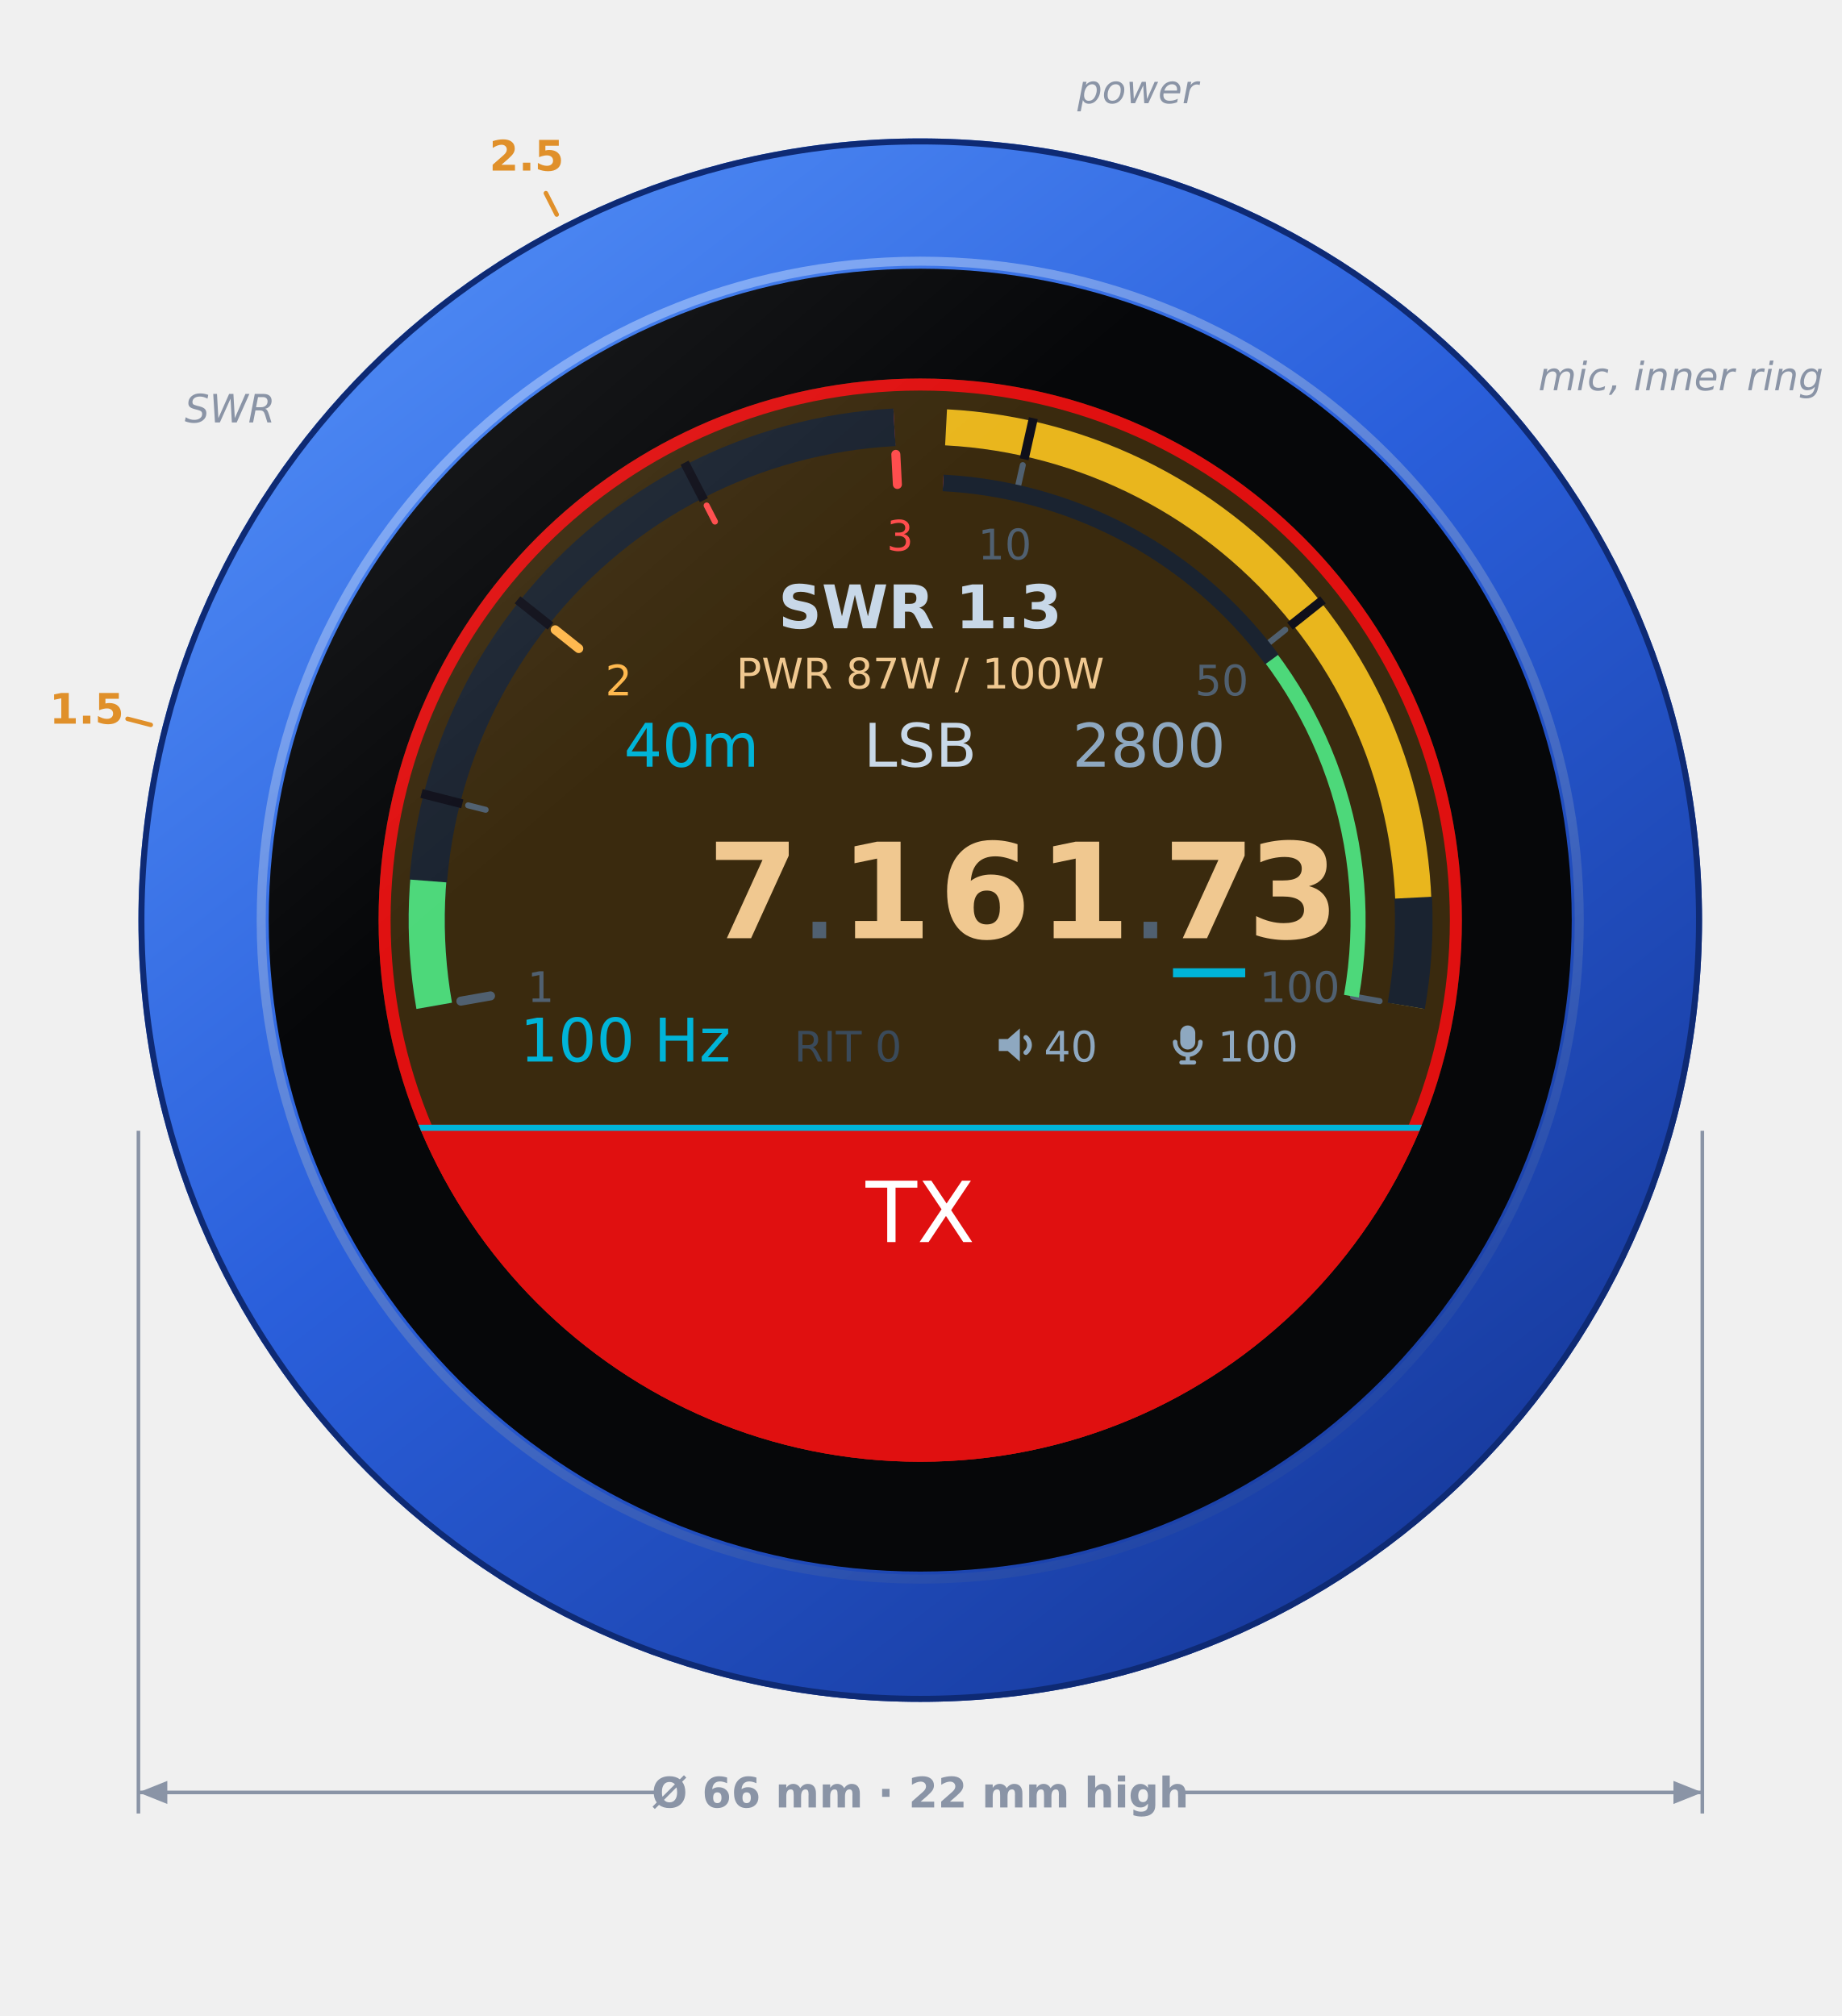
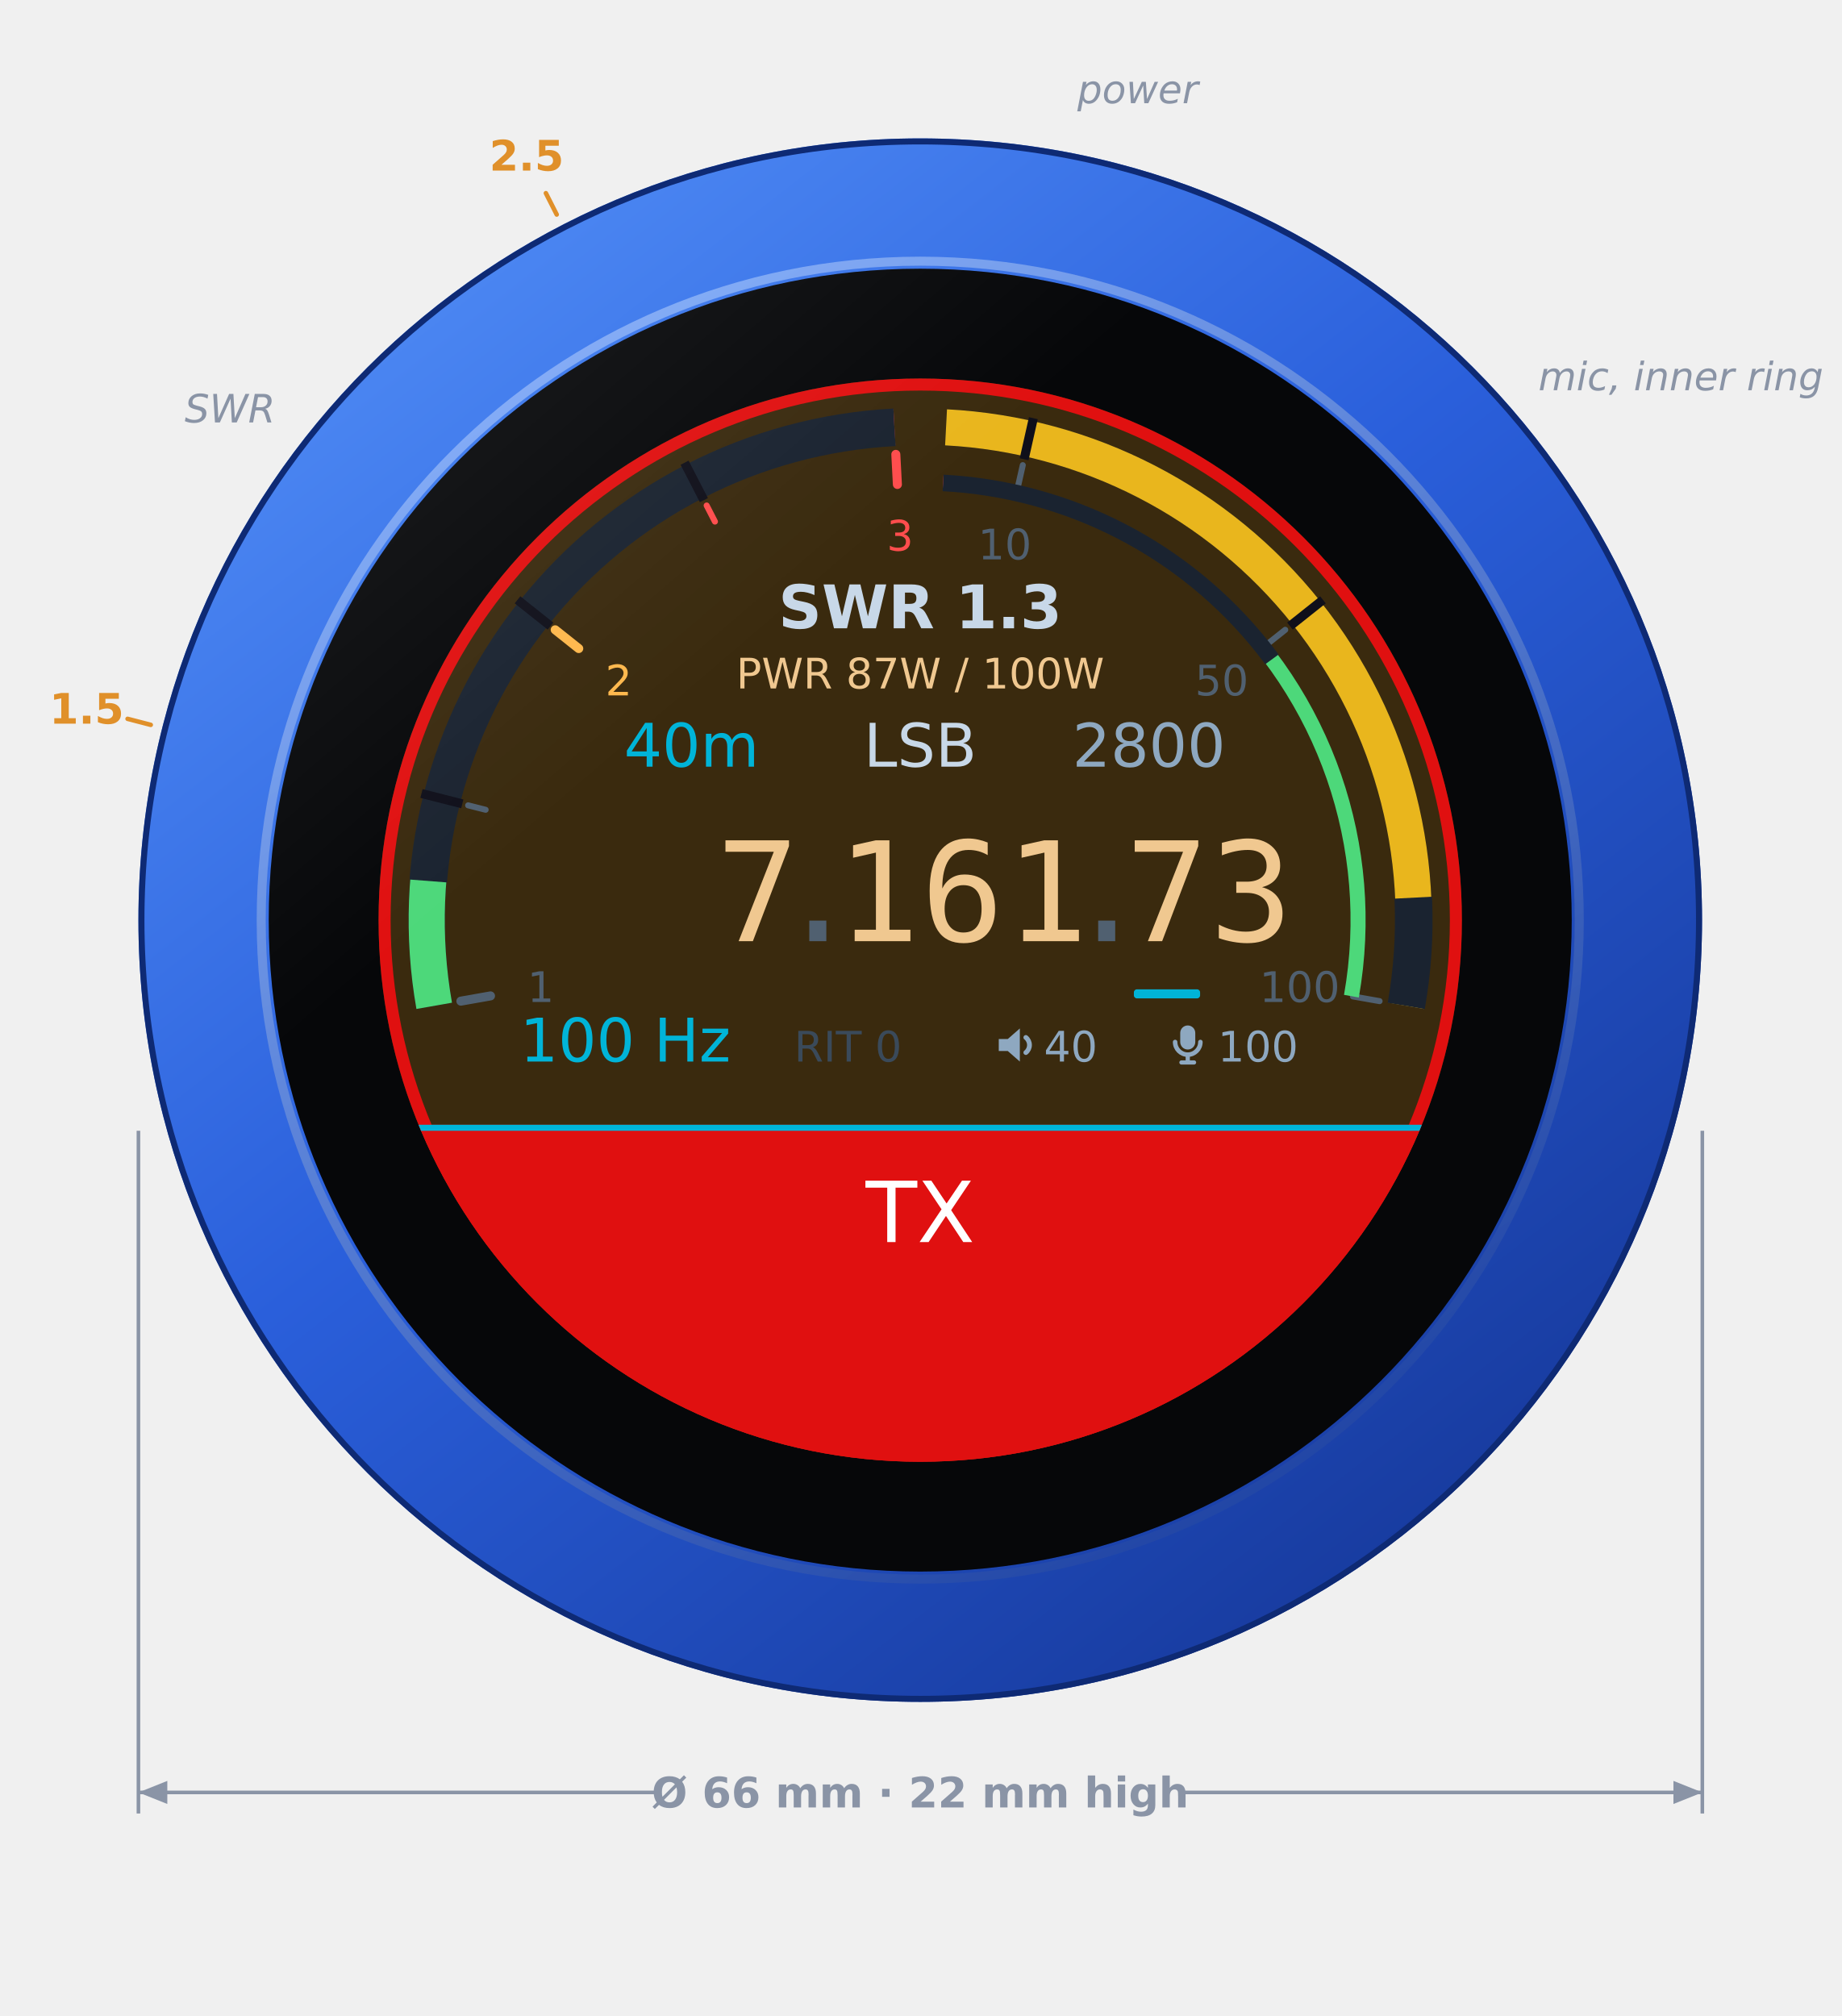
<svg xmlns="http://www.w3.org/2000/svg" viewBox="0 0 612 670" width="612" height="670" role="img" aria-label="VFO-Knob transmitting">
  <defs>
    <clipPath id="glass">
      <circle cx="180" cy="180" r="180" />
    </clipPath>
    <linearGradient id="alu" x1="0.15" y1="0.05" x2="0.85" y2="0.95">
      <stop offset="0" stop-color="#4F8BF5" />
      <stop offset="0.45" stop-color="#2A5FDB" />
      <stop offset="1" stop-color="#16389A" />
    </linearGradient>
    <linearGradient id="chamfer" x1="0.2" y1="0" x2="0.8" y2="1">
      <stop offset="0" stop-color="#9CC0FF" />
      <stop offset="1" stop-color="#1B3F9E" />
    </linearGradient>
    <linearGradient id="gloss" x1="0" y1="0" x2="0.6" y2="0.7">
      <stop offset="0" stop-color="#FFFFFF" stop-opacity="0.10" />
      <stop offset="0.5" stop-color="#FFFFFF" stop-opacity="0" />
    </linearGradient>
    <marker id="arrow" viewBox="0 0 10 10" refX="10" refY="5" markerWidth="8" markerHeight="8" orient="auto-start-reverse">
      <path d="M0,1 L10,5 L0,9 z" fill="#8A94A6" />
    </marker>
  </defs>
  <circle cx="305.8" cy="305.8" r="259.8" fill="url(#alu)" />
  <circle cx="305.8" cy="305.8" r="258.8" fill="none" stroke="#0E2A74" stroke-width="2" />
  <circle cx="305.8" cy="305.8" r="219.0" fill="none" stroke="url(#chamfer)" stroke-width="3" opacity="0.8" />
  <circle cx="305.8" cy="305.8" r="216.5" fill="#060709" />
  <g transform="translate(125.8,125.8)">
    <g clip-path="url(#glass)">
      <circle cx="180" cy="180" r="180" fill="#3A2A0E" />
      <circle cx="180" cy="180" r="178" fill="none" stroke="#E01010" stroke-width="4" />
      <path d="M18.49,208.48 A164.00,164.00 0 0 1 171.42,16.22" fill="none" stroke="#1A2330" stroke-width="12" />
      <path d="M18.49,208.48 A164.00,164.00 0 0 1 51.65,77.91" fill="none" stroke="#4DD87A" stroke-width="12" />
      <path d="M51.65,77.91 A164.00,164.00 0 0 1 104.91,34.20" fill="none" stroke="#FFB84D" stroke-width="12" />
      <path d="M104.91,34.20 A164.00,164.00 0 0 1 171.42,16.22" fill="none" stroke="#FF4D4D" stroke-width="12" />
      <path d="M171.42,16.22 A164.00,164.00 0 0 0 18.49,208.48" fill="none" stroke="#1A2330" stroke-width="12.5" stroke-dasharray="236.00 287.65">
        <animate attributeName="stroke-dasharray" dur="5s" repeatCount="indefinite" values="236.00 287.65 ; 249.88 287.65 ; 222.12 287.65 ; 236.00 287.65 ; 249.88 287.65 ; 208.24 287.65 ; 236.00 287.65 ; 236.00 287.65" />
      </path>
      <line x1="27.83" y1="141.35" x2="14.26" y2="137.91" stroke="#0F0F1A" stroke-width="3" />
      <line x1="57.13" y1="82.27" x2="46.17" y2="73.55" stroke="#0F0F1A" stroke-width="3" />
      <line x1="108.11" y1="40.42" x2="101.70" y2="27.98" stroke="#0F0F1A" stroke-width="3" />
      <line x1="37.20" y1="205.18" x2="27.35" y2="206.92" stroke="#506070" stroke-width="3" stroke-linecap="round" />
      <text x="53.9" y="207.2" font-size="14" fill="#506070" font-family="DejaVu Sans,Verdana,sans-serif" font-weight="400" text-anchor="middle">1</text>
      <line x1="35.58" y1="143.32" x2="29.77" y2="141.85" stroke="#506070" stroke-width="2" stroke-linecap="round" />
      <line x1="66.52" y1="89.74" x2="58.70" y2="83.51" stroke="#FFB84D" stroke-width="3" stroke-linecap="round" />
      <text x="79.8" y="105.3" font-size="14" fill="#FFB84D" font-family="DejaVu Sans,Verdana,sans-serif" font-weight="400" text-anchor="middle">2</text>
      <line x1="111.78" y1="47.54" x2="109.03" y2="42.20" stroke="#FF4D4D" stroke-width="2" stroke-linecap="round" />
      <line x1="172.41" y1="35.20" x2="171.89" y2="25.21" stroke="#FF4D4D" stroke-width="3" stroke-linecap="round" />
      <text x="173.3" y="57.2" font-size="14" fill="#FF4D4D" font-family="DejaVu Sans,Verdana,sans-serif" font-weight="400" text-anchor="middle">3</text>
      <path d="M188.58,16.22 A164.00,164.00 0 0 1 341.51,208.48" fill="none" stroke="#1A2330" stroke-width="12" />
      <path d="M188.58,16.22 A164.00,164.00 0 0 1 341.51,208.48" fill="none" stroke="#E9B61D" stroke-width="12" />
      <path d="M341.51,208.48 A164.00,164.00 0 0 0 188.58,16.22" fill="none" stroke="#1A2330" stroke-width="12.5" stroke-dasharray="36.09 287.65">
        <animate attributeName="stroke-dasharray" dur="5s" repeatCount="indefinite" values="36.09 287.65 ; 105.51 287.65 ; 33.32 287.65 ; 83.29 287.65 ; 13.88 287.65 ; 52.75 287.65 ; 124.94 287.65 ; 83.29 287.65 ; 36.09 287.65" />
      </path>
      <line x1="214.52" y1="26.84" x2="217.59" y2="13.18" stroke="#0F0F1A" stroke-width="3" />
      <line x1="302.87" y1="82.27" x2="313.83" y2="73.55" stroke="#0F0F1A" stroke-width="3" />
      <line x1="212.10" y1="37.57" x2="214.08" y2="28.79" stroke="#506070" stroke-width="2" stroke-linecap="round" />
      <text x="208.1" y="60.1" font-size="14" fill="#506070" font-family="DejaVu Sans,Verdana,sans-serif" font-weight="400" text-anchor="middle">10</text>
      <line x1="294.26" y1="89.11" x2="301.30" y2="83.51" stroke="#506070" stroke-width="2" stroke-linecap="round" />
      <text x="280.2" y="105.3" font-size="14" fill="#506070" font-family="DejaVu Sans,Verdana,sans-serif" font-weight="400" text-anchor="middle">50</text>
      <line x1="323.78" y1="205.35" x2="332.65" y2="206.92" stroke="#506070" stroke-width="2" stroke-linecap="round" />
      <text x="306.1" y="207.2" font-size="14" fill="#506070" font-family="DejaVu Sans,Verdana,sans-serif" font-weight="400" text-anchor="middle">100</text>
      <path d="M323.29,205.27 A145.50,145.50 0 0 0 276.98,71.53" fill="none" stroke="#4DD87A" stroke-width="5" />
      <path d="M276.98,71.53 A145.50,145.50 0 0 0 235.45,45.48" fill="none" stroke="#FFB84D" stroke-width="5" />
      <path d="M235.45,45.48 A145.50,145.50 0 0 0 187.61,34.70" fill="none" stroke="#FF4D4D" stroke-width="5" />
      <path d="M187.61,34.70 A145.50,145.50 0 0 1 323.29,205.27" fill="none" stroke="#1A2330" stroke-width="5.5" stroke-dasharray="128.09 256.33">
        <animate attributeName="stroke-dasharray" dur="5s" repeatCount="indefinite" values="128.09 256.33 ; 93.60 256.33 ; 157.65 256.33 ; 64.05 256.33 ; 113.31 256.33 ; 177.36 256.33 ; 83.75 256.33 ; 123.16 256.33 ; 128.09 256.33" />
      </path>
      <text x="180.0" y="83.0" font-size="20" fill="#C8D8E8" font-family="DejaVu Sans,Verdana,sans-serif" font-weight="700" text-anchor="middle" opacity="1">SWR 1.3<animate attributeName="opacity" dur="5s" repeatCount="indefinite" calcMode="discrete" keyTimes="0;0.071;0.214;0.357;0.5;0.643;0.786;0.929" values="1;0;0;1;0;0;1;1" />
      </text>
      <text x="180.0" y="83.0" font-size="20" fill="#C8D8E8" font-family="DejaVu Sans,Verdana,sans-serif" font-weight="700" text-anchor="middle" opacity="0">SWR 1.2<animate attributeName="opacity" dur="5s" repeatCount="indefinite" calcMode="discrete" keyTimes="0;0.071;0.214;0.357;0.5;0.643;0.786;0.929" values="0;1;0;0;1;0;0;0" />
      </text>
      <text x="180.0" y="83.0" font-size="20" fill="#C8D8E8" font-family="DejaVu Sans,Verdana,sans-serif" font-weight="700" text-anchor="middle" opacity="0">SWR 1.4<animate attributeName="opacity" dur="5s" repeatCount="indefinite" calcMode="discrete" keyTimes="0;0.071;0.214;0.357;0.5;0.643;0.786;0.929" values="0;0;1;0;0;0;0;0" />
      </text>
      <text x="180.0" y="83.0" font-size="20" fill="#C8D8E8" font-family="DejaVu Sans,Verdana,sans-serif" font-weight="700" text-anchor="middle" opacity="0">SWR 1.5<animate attributeName="opacity" dur="5s" repeatCount="indefinite" calcMode="discrete" keyTimes="0;0.071;0.214;0.357;0.5;0.643;0.786;0.929" values="0;0;0;0;0;1;0;0" />
      </text>
      <text x="180.0" y="103.0" font-size="14" fill="#F0C890" font-family="DejaVu Sans,Verdana,sans-serif" font-weight="400" text-anchor="middle" opacity="1">PWR 87W / 100W<animate attributeName="opacity" dur="5s" repeatCount="indefinite" calcMode="discrete" keyTimes="0;0.062;0.188;0.312;0.438;0.562;0.688;0.812;0.938" values="1;0;0;0;0;0;0;0;1" />
      </text>
      <text x="180.0" y="103.0" font-size="14" fill="#F0C890" font-family="DejaVu Sans,Verdana,sans-serif" font-weight="400" text-anchor="middle" opacity="0">PWR 62W / 100W<animate attributeName="opacity" dur="5s" repeatCount="indefinite" calcMode="discrete" keyTimes="0;0.062;0.188;0.312;0.438;0.562;0.688;0.812;0.938" values="0;1;0;0;0;0;0;0;0" />
      </text>
      <text x="180.0" y="103.0" font-size="14" fill="#F0C890" font-family="DejaVu Sans,Verdana,sans-serif" font-weight="400" text-anchor="middle" opacity="0">PWR 88W / 100W<animate attributeName="opacity" dur="5s" repeatCount="indefinite" calcMode="discrete" keyTimes="0;0.062;0.188;0.312;0.438;0.562;0.688;0.812;0.938" values="0;0;1;0;0;0;0;0;0" />
      </text>
      <text x="180.0" y="103.0" font-size="14" fill="#F0C890" font-family="DejaVu Sans,Verdana,sans-serif" font-weight="400" text-anchor="middle" opacity="0">PWR 70W / 100W<animate attributeName="opacity" dur="5s" repeatCount="indefinite" calcMode="discrete" keyTimes="0;0.062;0.188;0.312;0.438;0.562;0.688;0.812;0.938" values="0;0;0;1;0;0;0;1;0" />
      </text>
      <text x="180.0" y="103.0" font-size="14" fill="#F0C890" font-family="DejaVu Sans,Verdana,sans-serif" font-weight="400" text-anchor="middle" opacity="0">PWR 95W / 100W<animate attributeName="opacity" dur="5s" repeatCount="indefinite" calcMode="discrete" keyTimes="0;0.062;0.188;0.312;0.438;0.562;0.688;0.812;0.938" values="0;0;0;0;1;0;0;0;0" />
      </text>
      <text x="180.0" y="103.0" font-size="14" fill="#F0C890" font-family="DejaVu Sans,Verdana,sans-serif" font-weight="400" text-anchor="middle" opacity="0">PWR 81W / 100W<animate attributeName="opacity" dur="5s" repeatCount="indefinite" calcMode="discrete" keyTimes="0;0.062;0.188;0.312;0.438;0.562;0.688;0.812;0.938" values="0;0;0;0;0;1;0;0;0" />
      </text>
      <text x="180.0" y="103.0" font-size="14" fill="#F0C890" font-family="DejaVu Sans,Verdana,sans-serif" font-weight="400" text-anchor="middle" opacity="0">PWR 55W / 100W<animate attributeName="opacity" dur="5s" repeatCount="indefinite" calcMode="discrete" keyTimes="0;0.062;0.188;0.312;0.438;0.562;0.688;0.812;0.938" values="0;0;0;0;0;0;1;0;0" />
      </text>
      <text x="104.0" y="129.0" font-size="20" fill="#00B4D8" font-family="DejaVu Sans,Verdana,sans-serif" font-weight="400" text-anchor="middle">40m</text>
      <text x="180.0" y="129.0" font-size="20" fill="#C8D8E8" font-family="DejaVu Sans,Verdana,sans-serif" font-weight="400" text-anchor="middle">LSB</text>
      <text x="256.0" y="129.0" font-size="20" fill="#8EA8C0" font-family="DejaVu Sans,Verdana,sans-serif" font-weight="400" text-anchor="middle">2800</text>
-       <text x="124.5" y="186.0" font-size="44" fill="#F0C890" font-family="DejaVu Sans,Verdana,sans-serif" font-weight="700" text-anchor="middle">7</text>
-       <text x="146.5" y="186.0" font-size="44" fill="#506070" font-family="DejaVu Sans,Verdana,sans-serif" font-weight="400" text-anchor="middle">.</text>
-       <text x="168.5" y="186.0" font-size="44" fill="#F0C890" font-family="DejaVu Sans,Verdana,sans-serif" font-weight="700" text-anchor="middle">1</text>
-       <text x="201.5" y="186.0" font-size="44" fill="#F0C890" font-family="DejaVu Sans,Verdana,sans-serif" font-weight="700" text-anchor="middle">6</text>
-       <text x="234.5" y="186.0" font-size="44" fill="#F0C890" font-family="DejaVu Sans,Verdana,sans-serif" font-weight="700" text-anchor="middle">1</text>
-       <text x="256.5" y="186.0" font-size="44" fill="#506070" font-family="DejaVu Sans,Verdana,sans-serif" font-weight="400" text-anchor="middle">.</text>
-       <text x="276.0" y="186.0" font-size="44" fill="#F0C890" font-family="DejaVu Sans,Verdana,sans-serif" font-weight="700" text-anchor="middle">7</text>
-       <text x="304.0" y="186.0" font-size="44" fill="#F0C890" font-family="DejaVu Sans,Verdana,sans-serif" font-weight="700" text-anchor="middle">3</text>
-       <rect x="264.0" y="196" width="24" height="3" fill="#00B4D8" />
+       <text x="126.0" y="187.0" font-size="46" fill="#F0C890" font-family="Hack,DejaVu Sans Mono,Menlo,Consolas,monospace" font-weight="400" text-anchor="middle" textLength="28" lengthAdjust="spacingAndGlyphs">7</text>
+       <text x="146.0" y="187.0" font-size="46" fill="#506070" font-family="Hack,DejaVu Sans Mono,Menlo,Consolas,monospace" font-weight="400" text-anchor="middle" textLength="28" lengthAdjust="spacingAndGlyphs">.</text>
+       <text x="166.0" y="187.0" font-size="46" fill="#F0C890" font-family="Hack,DejaVu Sans Mono,Menlo,Consolas,monospace" font-weight="400" text-anchor="middle" textLength="28" lengthAdjust="spacingAndGlyphs">1</text>
+       <text x="194.0" y="187.0" font-size="46" fill="#F0C890" font-family="Hack,DejaVu Sans Mono,Menlo,Consolas,monospace" font-weight="400" text-anchor="middle" textLength="28" lengthAdjust="spacingAndGlyphs">6</text>
+       <text x="222.0" y="187.0" font-size="46" fill="#F0C890" font-family="Hack,DejaVu Sans Mono,Menlo,Consolas,monospace" font-weight="400" text-anchor="middle" textLength="28" lengthAdjust="spacingAndGlyphs">1</text>
+       <text x="242.0" y="187.0" font-size="46" fill="#506070" font-family="Hack,DejaVu Sans Mono,Menlo,Consolas,monospace" font-weight="400" text-anchor="middle" textLength="28" lengthAdjust="spacingAndGlyphs">.</text>
+       <text x="262.0" y="187.0" font-size="46" fill="#F0C890" font-family="Hack,DejaVu Sans Mono,Menlo,Consolas,monospace" font-weight="400" text-anchor="middle" textLength="28" lengthAdjust="spacingAndGlyphs">7</text>
+       <text x="290.0" y="187.0" font-size="46" fill="#F0C890" font-family="Hack,DejaVu Sans Mono,Menlo,Consolas,monospace" font-weight="400" text-anchor="middle" textLength="28" lengthAdjust="spacingAndGlyphs">3</text>
+       <rect x="251" y="203" width="22" height="3" rx="1" fill="#00B4D8" />
      <text x="82.0" y="227.0" font-size="20" fill="#00B4D8" font-family="DejaVu Sans,Verdana,sans-serif" font-weight="400" text-anchor="middle">100 Hz</text>
      <text x="156.0" y="227.0" font-size="14" fill="#3A4A5A" font-family="DejaVu Sans,Verdana,sans-serif" font-weight="400" text-anchor="middle">RIT 0</text>
      <g transform="translate(206.1,216.0)" fill="#8EA8C0">
        <path d="M0,3.5 h3 l4,-3.5 v11 l-4,-3.5 h-3 z" />
        <path d="M9,3 a3.2,3.2 0 0 1 0,5" fill="none" stroke="#8EA8C0" stroke-width="1.6" stroke-linecap="round" />
      </g>
      <text x="221.1" y="227.0" font-size="14" fill="#8EA8C0" font-family="DejaVu Sans,Verdana,sans-serif" font-weight="400" text-anchor="start">40</text>
      <g transform="translate(263.9,215.0)" fill="#8EA8C0">
        <rect x="2.5" y="0" width="5" height="8" rx="2.5" />
        <path d="M0.8,5.5 a4.2,4.2 0 0 0 8.4,0" fill="none" stroke="#8EA8C0" stroke-width="1.5" stroke-linecap="round" />
        <rect x="4.3" y="9.6" width="1.4" height="2.4" />
        <rect x="2.2" y="11.6" width="5.6" height="1.4" rx="0.7" />
      </g>
      <text x="278.9" y="227.0" font-size="14" fill="#8EA8C0" font-family="DejaVu Sans,Verdana,sans-serif" font-weight="400" text-anchor="start">100</text>
      <rect x="0" y="248" width="360" height="112" fill="#E01010" />
      <line x1="0" y1="249" x2="360" y2="249" stroke="#00B4D8" stroke-width="2" />
      <text x="180.0" y="287.0" font-size="28" fill="#FFFFFF" font-family="DejaVu Sans,Verdana,sans-serif" font-weight="500" text-anchor="middle" xml:space="preserve">TX</text>
    </g>
  </g>
  <line x1="50.1" y1="240.9" x2="42.4" y2="238.9" stroke="#E0902A" stroke-width="1.5" stroke-linecap="round" />
  <text x="28.8" y="240.5" font-size="14" fill="#E0902A" font-family="DejaVu Sans,Verdana,sans-serif" font-weight="600" text-anchor="middle">1.5</text>
  <line x1="185.0" y1="71.3" x2="181.4" y2="64.2" stroke="#E0902A" stroke-width="1.5" stroke-linecap="round" />
  <text x="175.0" y="56.7" font-size="14" fill="#E0902A" font-family="DejaVu Sans,Verdana,sans-serif" font-weight="600" text-anchor="middle">2.5</text>
  <text x="91.5" y="140.4" font-size="13" fill="#8A94A6" font-family="DejaVu Sans,Verdana,sans-serif" font-weight="400" text-anchor="end" font-style="italic">SWR</text>
  <text x="378.1" y="34.3" font-size="13" fill="#8A94A6" font-family="DejaVu Sans,Verdana,sans-serif" font-weight="400" text-anchor="middle" font-style="italic">power</text>
  <text x="511.2" y="129.7" font-size="13" fill="#8A94A6" font-family="DejaVu Sans,Verdana,sans-serif" font-weight="400" text-anchor="start" font-style="italic">mic, inner ring</text>
  <circle cx="305.8" cy="305.8" r="216.5" fill="url(#gloss)" />
  <g stroke="#8A94A6" stroke-width="1.2">
    <line x1="46.0" y1="375.8" x2="46.0" y2="602.7" />
    <line x1="565.7" y1="375.8" x2="565.7" y2="602.7" />
    <line x1="219.8" y1="595.7" x2="46.0" y2="595.7" marker-end="url(#arrow)" />
    <line x1="391.8" y1="595.7" x2="565.7" y2="595.7" marker-end="url(#arrow)" />
  </g>
  <text x="305.8" y="600.7" font-size="14" fill="#8A94A6" font-family="DejaVu Sans,Verdana,sans-serif" font-weight="600" text-anchor="middle">Ø 66 mm · 22 mm high</text>
</svg>
